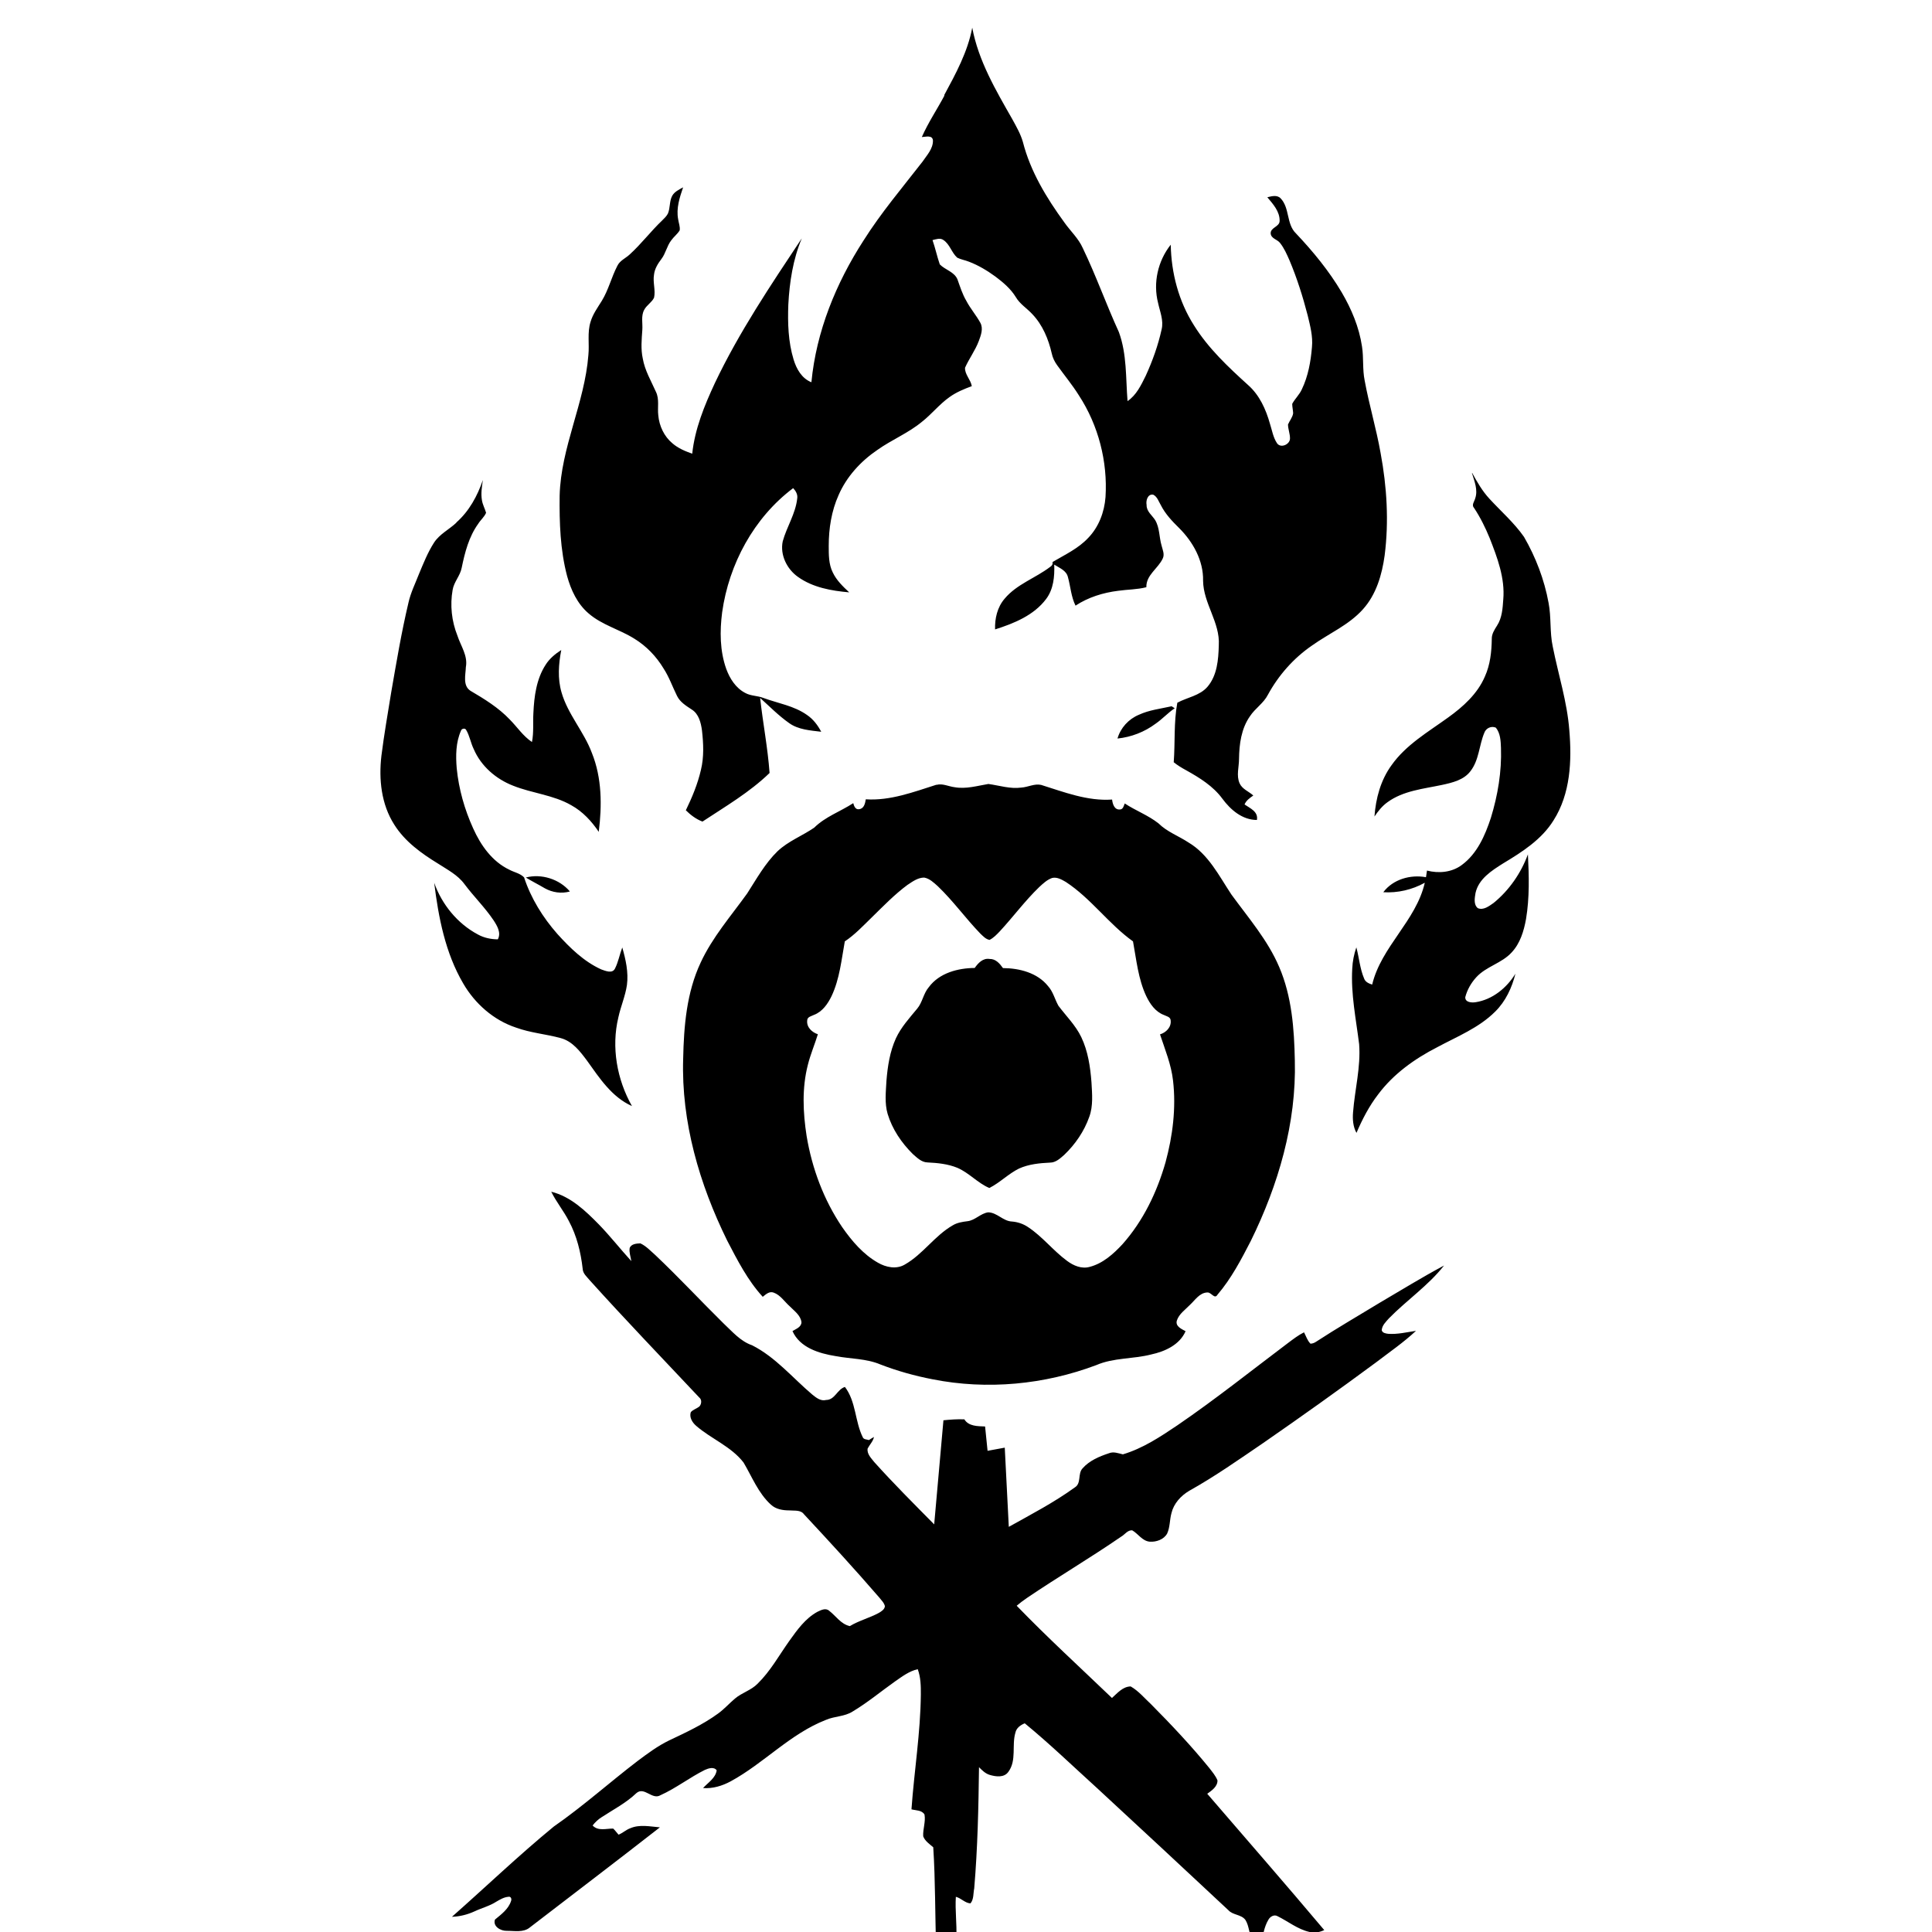
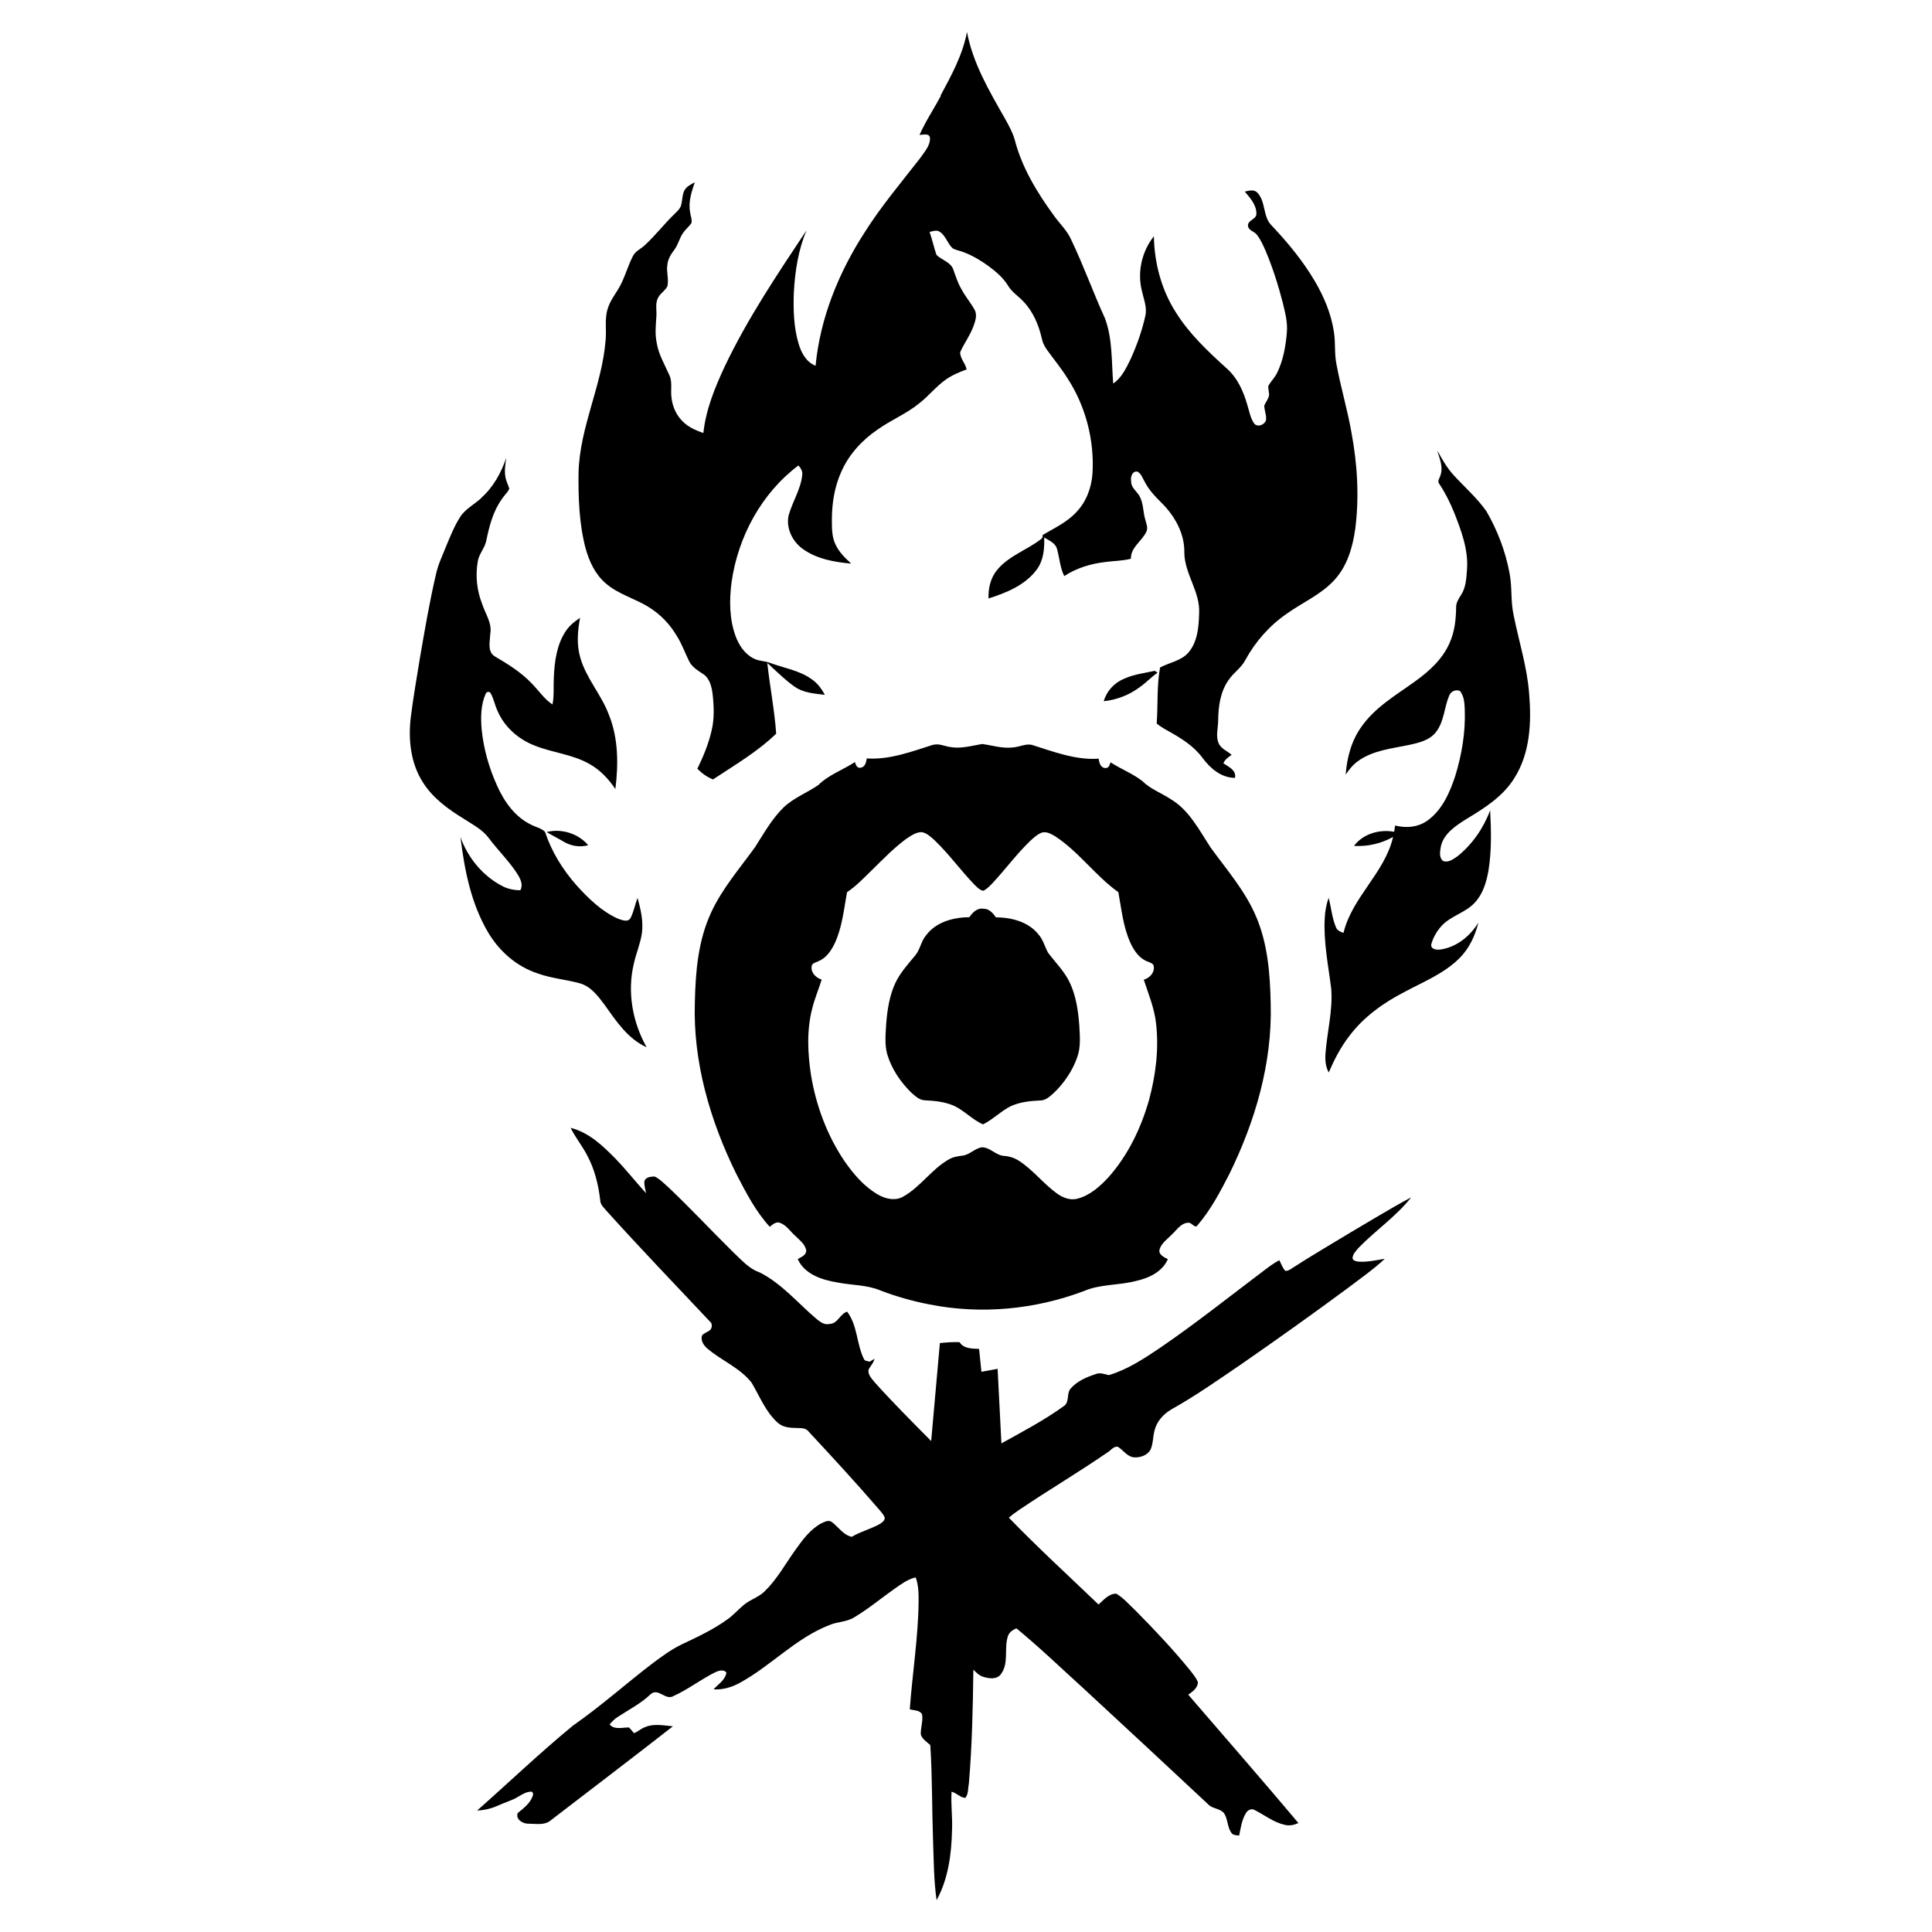
- <svg xmlns="http://www.w3.org/2000/svg" version="1.1" viewBox="-6.104 -0.414 31.125 31.125">
+ <svg xmlns="http://www.w3.org/2000/svg" version="1.1" viewBox="-6.988 -0.515 33.06 33.06">
  <path fill="currentColor" d="M9.106 1.121c0.187-0.346 0.38-0.699 0.453-1.089 0.1 0.535 0.381 1.010 0.647 1.477 0.064 0.117 0.132 0.235 0.169 0.364 0.121 0.475 0.381 0.902 0.667 1.295 0.098 0.14 0.228 0.257 0.298 0.415 0.213 0.442 0.377 0.906 0.581 1.352 0.131 0.355 0.11 0.741 0.14 1.113 0.143-0.097 0.218-0.257 0.292-0.406 0.11-0.24 0.2-0.491 0.257-0.749 0.035-0.145-0.027-0.286-0.057-0.426-0.083-0.324-0.004-0.677 0.204-0.939 0.008 0.456 0.128 0.913 0.374 1.299 0.23 0.37 0.551 0.671 0.872 0.962 0.184 0.162 0.287 0.392 0.352 0.623 0.034 0.105 0.051 0.219 0.113 0.313 0.058 0.088 0.207 0.023 0.21-0.072 0.002-0.077-0.031-0.151-0.032-0.228 0.025-0.061 0.073-0.114 0.083-0.181-0.002-0.051-0.015-0.101-0.015-0.152 0.044-0.083 0.117-0.148 0.155-0.234 0.102-0.212 0.144-0.448 0.163-0.681 0.017-0.173-0.029-0.343-0.069-0.51-0.078-0.302-0.172-0.6-0.293-0.887-0.043-0.097-0.086-0.197-0.153-0.281-0.044-0.057-0.143-0.069-0.15-0.151-0.005-0.099 0.142-0.106 0.144-0.202 0.004-0.152-0.106-0.273-0.198-0.382 0.069-0.017 0.155-0.042 0.213 0.016 0.151 0.156 0.091 0.416 0.249 0.567 0.275 0.291 0.531 0.602 0.735 0.947 0.158 0.269 0.282 0.563 0.328 0.873 0.029 0.182 0.006 0.368 0.043 0.549 0.072 0.393 0.188 0.776 0.257 1.17 0.101 0.542 0.135 1.1 0.065 1.648-0.043 0.311-0.135 0.63-0.35 0.868-0.227 0.254-0.548 0.389-0.821 0.584-0.296 0.203-0.539 0.479-0.71 0.793-0.069 0.136-0.206 0.219-0.289 0.346-0.14 0.199-0.173 0.45-0.176 0.687 0 0.131-0.046 0.268 0.009 0.393 0.042 0.095 0.148 0.13 0.221 0.197-0.056 0.039-0.114 0.079-0.141 0.144 0.089 0.062 0.224 0.115 0.199 0.25-0.236-0.001-0.423-0.163-0.555-0.341-0.149-0.204-0.368-0.339-0.585-0.46-0.070-0.038-0.138-0.079-0.2-0.129 0.024-0.319-0.001-0.642 0.058-0.959 0.161-0.087 0.361-0.112 0.486-0.257 0.156-0.183 0.176-0.437 0.182-0.667 0.023-0.369-0.249-0.675-0.253-1.041 0.007-0.324-0.162-0.626-0.387-0.85-0.112-0.11-0.222-0.226-0.293-0.367-0.036-0.059-0.057-0.137-0.124-0.17-0.090-0.014-0.12 0.098-0.106 0.166-0.003 0.104 0.088 0.165 0.138 0.244 0.074 0.124 0.063 0.274 0.103 0.409 0.016 0.068 0.053 0.141 0.019 0.21-0.075 0.162-0.269 0.265-0.264 0.462-0.149 0.039-0.304 0.036-0.455 0.058-0.242 0.030-0.481 0.104-0.686 0.239-0.072-0.145-0.080-0.309-0.123-0.462-0.026-0.106-0.138-0.146-0.22-0.199 0.007 0.191-0.011 0.395-0.13 0.553-0.197 0.264-0.518 0.394-0.823 0.491-0.006-0.175 0.036-0.358 0.153-0.494 0.196-0.236 0.5-0.333 0.738-0.516 0.028-0.017 0.041-0.044 0.035-0.076 0.198-0.117 0.413-0.216 0.572-0.386 0.172-0.176 0.263-0.418 0.281-0.66 0.036-0.572-0.114-1.155-0.428-1.637-0.106-0.17-0.234-0.324-0.351-0.487-0.041-0.057-0.073-0.121-0.087-0.19-0.053-0.231-0.147-0.459-0.313-0.633-0.086-0.094-0.2-0.162-0.265-0.273-0.082-0.135-0.204-0.238-0.329-0.332-0.132-0.096-0.274-0.182-0.427-0.24-0.062-0.025-0.13-0.035-0.189-0.065-0.091-0.081-0.118-0.215-0.222-0.284-0.053-0.039-0.119-0.012-0.176 0.001 0.045 0.129 0.073 0.263 0.117 0.391 0.086 0.089 0.234 0.119 0.285 0.242 0.042 0.117 0.079 0.238 0.143 0.346 0.065 0.125 0.159 0.231 0.226 0.354 0.050 0.093 0.009 0.2-0.025 0.292-0.057 0.152-0.156 0.283-0.222 0.431-0.006 0.108 0.091 0.191 0.109 0.297-0.125 0.046-0.251 0.098-0.359 0.176-0.163 0.115-0.287 0.275-0.443 0.397-0.22 0.183-0.488 0.29-0.72 0.455-0.268 0.182-0.495 0.43-0.624 0.727-0.115 0.256-0.159 0.539-0.159 0.818-0 0.144-0.001 0.296 0.065 0.428 0.060 0.127 0.163 0.226 0.265 0.321-0.287-0.025-0.586-0.078-0.824-0.248-0.18-0.126-0.293-0.356-0.247-0.574 0.064-0.233 0.206-0.444 0.233-0.687 0.012-0.066-0.022-0.124-0.065-0.17-0.634 0.477-1.035 1.224-1.144 2-0.039 0.303-0.038 0.62 0.066 0.912 0.057 0.156 0.153 0.308 0.305 0.387 0.090 0.051 0.199 0.043 0.293 0.081 0.236 0.087 0.495 0.126 0.704 0.275 0.099 0.067 0.173 0.165 0.228 0.27-0.177-0.022-0.368-0.033-0.517-0.14-0.169-0.119-0.314-0.267-0.467-0.405 0.044 0.404 0.123 0.804 0.152 1.209-0.321 0.311-0.71 0.538-1.081 0.783-0.103-0.039-0.191-0.106-0.268-0.182 0.101-0.208 0.191-0.424 0.243-0.65 0.051-0.208 0.041-0.426 0.017-0.637-0.017-0.124-0.051-0.265-0.164-0.336-0.091-0.060-0.189-0.119-0.238-0.22-0.073-0.147-0.127-0.304-0.217-0.442-0.116-0.193-0.276-0.36-0.468-0.478-0.238-0.151-0.524-0.221-0.74-0.409-0.181-0.154-0.284-0.377-0.346-0.602-0.111-0.422-0.125-0.862-0.12-1.295 0.020-0.779 0.403-1.491 0.463-2.265 0.018-0.178-0.020-0.362 0.035-0.535 0.036-0.124 0.114-0.229 0.181-0.338 0.108-0.176 0.155-0.38 0.25-0.563 0.040-0.086 0.134-0.123 0.2-0.185 0.187-0.17 0.34-0.374 0.523-0.548 0.034-0.034 0.070-0.067 0.092-0.11 0.039-0.091 0.022-0.198 0.069-0.286 0.037-0.067 0.111-0.101 0.176-0.137-0.056 0.164-0.113 0.338-0.080 0.513 0.008 0.060 0.034 0.119 0.025 0.18-0.037 0.061-0.096 0.104-0.137 0.162-0.070 0.091-0.088 0.209-0.158 0.3-0.057 0.075-0.109 0.158-0.119 0.254-0.021 0.123 0.028 0.247 0.001 0.369-0.037 0.077-0.12 0.12-0.159 0.196-0.054 0.099-0.022 0.216-0.030 0.323-0.011 0.153-0.026 0.309 0.007 0.46 0.033 0.193 0.135 0.363 0.213 0.539 0.057 0.118 0.022 0.251 0.037 0.376 0.015 0.172 0.094 0.341 0.228 0.452 0.092 0.080 0.205 0.127 0.319 0.167 0.042-0.399 0.196-0.775 0.364-1.136 0.39-0.821 0.899-1.577 1.401-2.333-0.142 0.338-0.198 0.705-0.217 1.068-0.011 0.296-0.002 0.598 0.085 0.884 0.046 0.151 0.131 0.305 0.287 0.366 0.078-0.817 0.396-1.596 0.839-2.282 0.282-0.447 0.625-0.852 0.949-1.269 0.071-0.105 0.173-0.21 0.17-0.344-0.008-0.093-0.118-0.057-0.179-0.055 0.102-0.233 0.246-0.446 0.365-0.67zM17.61 7.209c0.039 0.13 0.099 0.27 0.052 0.406-0.013 0.051-0.064 0.106-0.018 0.155 0.101 0.152 0.182 0.317 0.251 0.485 0.123 0.314 0.249 0.645 0.219 0.988-0.010 0.144-0.019 0.298-0.101 0.423-0.041 0.065-0.086 0.133-0.084 0.213-0.003 0.207-0.025 0.417-0.112 0.608-0.119 0.277-0.35 0.485-0.591 0.658-0.322 0.233-0.68 0.439-0.913 0.77-0.174 0.239-0.253 0.533-0.274 0.825 0.058-0.085 0.123-0.168 0.208-0.229 0.255-0.187 0.58-0.216 0.881-0.28 0.166-0.036 0.351-0.079 0.458-0.222 0.139-0.179 0.138-0.416 0.223-0.618 0.026-0.074 0.112-0.115 0.186-0.082 0.073 0.091 0.078 0.214 0.082 0.326 0.013 0.382-0.051 0.763-0.163 1.128-0.093 0.282-0.221 0.577-0.468 0.758-0.16 0.12-0.372 0.139-0.561 0.090-0.006 0.035-0.011 0.071-0.016 0.107-0.251-0.046-0.532 0.034-0.688 0.242 0.233 0.014 0.466-0.040 0.669-0.153-0.142 0.616-0.701 1.028-0.848 1.641-0.053-0.017-0.11-0.041-0.13-0.098-0.068-0.16-0.080-0.336-0.125-0.502-0.038 0.111-0.061 0.226-0.066 0.343-0.024 0.409 0.061 0.813 0.111 1.217 0.028 0.369-0.070 0.732-0.098 1.098-0.009 0.113-0.001 0.23 0.055 0.331 0.094-0.219 0.204-0.432 0.35-0.621 0.245-0.328 0.586-0.572 0.949-0.758 0.321-0.173 0.673-0.312 0.935-0.574 0.169-0.166 0.271-0.386 0.327-0.612-0.14 0.23-0.37 0.418-0.642 0.46-0.062 0.010-0.171 0.003-0.166-0.082 0.031-0.119 0.094-0.229 0.177-0.32 0.159-0.175 0.411-0.225 0.57-0.4 0.138-0.147 0.197-0.346 0.232-0.54 0.057-0.343 0.048-0.693 0.030-1.040-0.111 0.302-0.302 0.579-0.553 0.783-0.072 0.050-0.164 0.123-0.255 0.083-0.070-0.059-0.049-0.165-0.036-0.244 0.050-0.227 0.26-0.36 0.444-0.476 0.306-0.184 0.621-0.384 0.813-0.694 0.273-0.429 0.296-0.96 0.254-1.452-0.035-0.459-0.178-0.898-0.267-1.348-0.050-0.232-0.022-0.471-0.067-0.703-0.068-0.374-0.206-0.735-0.396-1.064-0.159-0.227-0.369-0.41-0.556-0.613-0.115-0.124-0.199-0.27-0.279-0.417zM1.249 8.006c-0.118 0.111-0.273 0.185-0.362 0.324-0.1 0.156-0.169 0.33-0.24 0.5-0.060 0.155-0.135 0.304-0.171 0.467-0.113 0.477-0.194 0.961-0.278 1.445-0.055 0.339-0.114 0.677-0.157 1.017-0.045 0.38-0.003 0.786 0.208 1.114 0.169 0.269 0.433 0.46 0.701 0.624 0.152 0.099 0.321 0.184 0.43 0.334 0.149 0.199 0.329 0.375 0.468 0.582 0.058 0.089 0.125 0.2 0.068 0.306-0.112-0.001-0.224-0.024-0.322-0.079-0.329-0.175-0.579-0.483-0.703-0.832 0.069 0.559 0.179 1.129 0.467 1.621 0.189 0.326 0.49 0.593 0.852 0.712 0.232 0.085 0.482 0.104 0.719 0.169 0.191 0.051 0.314 0.216 0.426 0.366 0.199 0.278 0.397 0.584 0.722 0.729-0.242-0.428-0.335-0.948-0.219-1.429 0.038-0.176 0.112-0.343 0.138-0.521 0.027-0.205-0.019-0.409-0.075-0.605-0.043 0.112-0.063 0.233-0.118 0.341-0.044 0.086-0.155 0.035-0.222 0.012-0.279-0.127-0.502-0.346-0.705-0.57-0.235-0.267-0.426-0.574-0.537-0.912-0.063-0.066-0.158-0.081-0.236-0.123-0.278-0.132-0.462-0.394-0.584-0.666-0.139-0.306-0.232-0.633-0.265-0.967-0.017-0.203-0.016-0.418 0.069-0.608 0.008-0.033 0.065-0.046 0.082-0.013 0.058 0.096 0.073 0.209 0.123 0.31 0.117 0.274 0.358 0.483 0.635 0.59 0.307 0.123 0.648 0.148 0.937 0.315 0.183 0.101 0.327 0.257 0.442 0.428 0.053-0.423 0.052-0.867-0.11-1.269-0.127-0.344-0.389-0.624-0.49-0.979-0.065-0.222-0.047-0.457-0.004-0.681-0.098 0.063-0.19 0.139-0.252 0.238-0.149 0.23-0.185 0.511-0.197 0.778-0.009 0.155 0.008 0.312-0.023 0.466-0.143-0.095-0.238-0.242-0.357-0.362-0.182-0.192-0.409-0.331-0.635-0.464-0.126-0.083-0.077-0.255-0.073-0.38 0.035-0.184-0.082-0.341-0.136-0.508-0.093-0.233-0.121-0.49-0.077-0.737 0.021-0.129 0.122-0.227 0.146-0.356 0.051-0.248 0.116-0.501 0.267-0.71 0.038-0.061 0.098-0.109 0.126-0.176-0.020-0.069-0.056-0.132-0.067-0.203-0.019-0.109-0-0.218 0.015-0.325-0.087 0.256-0.222 0.504-0.428 0.685zM12.244 11.101c-0.166 0.069-0.296 0.211-0.345 0.383 0.222-0.023 0.436-0.106 0.614-0.239 0.109-0.075 0.198-0.175 0.308-0.249-0.017-0.011-0.034-0.022-0.050-0.032-0.177 0.040-0.361 0.060-0.527 0.137zM8.522 13.838c0.079-0.053 0.164-0.114 0.263-0.114 0.088 0.016 0.155 0.082 0.219 0.139 0.248 0.237 0.448 0.518 0.686 0.764 0.043 0.040 0.086 0.090 0.148 0.101 0.064-0.032 0.114-0.085 0.163-0.136 0.217-0.234 0.407-0.493 0.637-0.715 0.062-0.057 0.127-0.119 0.209-0.147 0.078-0.018 0.153 0.026 0.219 0.064 0.407 0.266 0.69 0.677 1.083 0.958 0.055 0.297 0.083 0.604 0.213 0.881 0.060 0.125 0.146 0.251 0.281 0.303 0.043 0.022 0.112 0.030 0.113 0.093 0.011 0.107-0.076 0.192-0.172 0.221 0.081 0.245 0.181 0.486 0.21 0.745 0.051 0.441-0.005 0.889-0.121 1.316-0.137 0.48-0.359 0.943-0.693 1.319-0.146 0.157-0.316 0.311-0.53 0.366-0.129 0.036-0.26-0.020-0.362-0.096-0.225-0.165-0.397-0.392-0.631-0.546-0.077-0.052-0.167-0.082-0.259-0.089-0.143-0.006-0.238-0.145-0.382-0.148-0.124 0.017-0.21 0.129-0.334 0.143-0.082 0.010-0.166 0.023-0.238 0.067-0.291 0.167-0.479 0.465-0.771 0.631-0.136 0.081-0.305 0.045-0.434-0.030-0.239-0.136-0.42-0.35-0.575-0.572-0.297-0.439-0.486-0.946-0.573-1.467-0.059-0.38-0.077-0.774 0.020-1.149 0.042-0.168 0.11-0.327 0.161-0.492-0.095-0.031-0.183-0.113-0.172-0.22-0-0.062 0.069-0.071 0.112-0.093 0.134-0.052 0.22-0.177 0.28-0.3 0.131-0.277 0.16-0.586 0.214-0.883 0.161-0.107 0.293-0.249 0.431-0.383 0.188-0.184 0.372-0.375 0.585-0.532zM8.983 12.228c-0.369 0.117-0.745 0.261-1.139 0.235-0.010 0.063-0.027 0.149-0.105 0.159-0.061 0.013-0.085-0.051-0.097-0.097-0.207 0.135-0.45 0.218-0.629 0.395-0.193 0.132-0.418 0.217-0.59 0.379-0.202 0.197-0.339 0.446-0.49 0.681-0.261 0.363-0.56 0.705-0.749 1.113-0.227 0.483-0.271 1.024-0.282 1.55-0.032 1.018 0.262 2.021 0.709 2.929 0.165 0.317 0.33 0.641 0.573 0.906 0.049-0.039 0.106-0.094 0.175-0.068 0.11 0.039 0.174 0.145 0.259 0.22 0.074 0.076 0.176 0.145 0.19 0.258-0.003 0.079-0.088 0.107-0.145 0.142 0.119 0.267 0.427 0.36 0.694 0.403 0.24 0.046 0.494 0.038 0.723 0.135 0.272 0.105 0.555 0.184 0.842 0.239 0.877 0.174 1.801 0.086 2.636-0.229 0.279-0.121 0.592-0.096 0.883-0.171 0.223-0.048 0.459-0.155 0.555-0.375-0.064-0.035-0.167-0.078-0.141-0.17 0.035-0.109 0.135-0.175 0.211-0.254 0.083-0.076 0.154-0.195 0.279-0.2 0.064-0.008 0.117 0.117 0.165 0.036 0.222-0.26 0.382-0.566 0.537-0.867 0.443-0.901 0.736-1.897 0.709-2.907-0.010-0.509-0.048-1.032-0.252-1.506-0.184-0.432-0.495-0.79-0.769-1.166-0.2-0.301-0.37-0.649-0.693-0.84-0.159-0.105-0.345-0.171-0.482-0.307-0.166-0.131-0.368-0.205-0.544-0.321-0.016 0.037-0.026 0.098-0.080 0.097-0.088 0.007-0.116-0.091-0.124-0.16-0.395 0.028-0.773-0.12-1.143-0.236-0.108-0.024-0.211 0.036-0.318 0.043-0.18 0.025-0.356-0.034-0.532-0.058-0.18 0.030-0.361 0.085-0.545 0.052-0.097-0.012-0.192-0.064-0.29-0.038zM2.367 13.723c0.099 0.061 0.206 0.114 0.307 0.174 0.122 0.068 0.267 0.089 0.403 0.051-0.168-0.2-0.46-0.291-0.71-0.225zM9.6 15.18c-0.273 0.002-0.572 0.081-0.741 0.31-0.088 0.102-0.101 0.245-0.188 0.347-0.124 0.15-0.258 0.297-0.341 0.475-0.098 0.215-0.134 0.451-0.153 0.684-0.009 0.178-0.032 0.361 0.019 0.535 0.074 0.246 0.223 0.466 0.405 0.646 0.068 0.059 0.139 0.133 0.236 0.136 0.164 0.008 0.33 0.024 0.483 0.087 0.188 0.081 0.327 0.245 0.514 0.325 0.172-0.086 0.308-0.23 0.48-0.314 0.156-0.070 0.329-0.087 0.498-0.095 0.093-0 0.164-0.068 0.229-0.125 0.178-0.17 0.321-0.379 0.403-0.611 0.066-0.178 0.046-0.372 0.036-0.557-0.019-0.249-0.056-0.503-0.165-0.73-0.091-0.189-0.242-0.337-0.367-0.503-0.059-0.104-0.085-0.227-0.168-0.318-0.172-0.215-0.461-0.288-0.726-0.29-0.051-0.072-0.117-0.15-0.216-0.147-0.107-0.017-0.184 0.066-0.239 0.145zM2.776 18.784c0.082 0.166 0.201 0.31 0.285 0.474 0.127 0.237 0.192 0.502 0.222 0.768 0.003 0.079 0.070 0.131 0.116 0.188 0.576 0.639 1.173 1.259 1.762 1.886 0.044 0.034 0.038 0.102 0.005 0.142-0.043 0.037-0.103 0.051-0.141 0.094-0.028 0.083 0.025 0.168 0.087 0.221 0.243 0.211 0.564 0.332 0.763 0.591 0.137 0.231 0.237 0.493 0.44 0.678 0.080 0.075 0.193 0.093 0.299 0.093 0.080 0.008 0.181-0.012 0.235 0.063 0.41 0.44 0.817 0.883 1.21 1.338 0.034 0.044 0.080 0.085 0.093 0.142-0.005 0.053-0.056 0.083-0.097 0.108-0.151 0.082-0.321 0.124-0.468 0.213-0.145-0.032-0.224-0.164-0.334-0.248-0.057-0.050-0.132-0.009-0.189 0.018-0.194 0.106-0.325 0.291-0.451 0.467-0.165 0.232-0.304 0.487-0.51 0.689-0.104 0.108-0.255 0.146-0.367 0.242-0.093 0.078-0.173 0.17-0.272 0.241-0.244 0.178-0.519 0.305-0.791 0.434-0.183 0.089-0.346 0.211-0.508 0.332-0.453 0.347-0.878 0.728-1.347 1.054-0.565 0.464-1.093 0.97-1.641 1.454 0.126-0.004 0.249-0.035 0.363-0.087 0.116-0.055 0.243-0.086 0.351-0.156 0.060-0.035 0.123-0.073 0.194-0.079 0.042-0.010 0.058 0.035 0.044 0.068-0.042 0.131-0.158 0.215-0.259 0.299-0.038 0.11 0.093 0.184 0.188 0.181 0.125-0.001 0.272 0.032 0.376-0.056 0.698-0.537 1.399-1.069 2.093-1.611-0.158-0.013-0.324-0.051-0.476 0.014-0.069 0.024-0.122 0.078-0.19 0.104-0.030-0.032-0.054-0.069-0.086-0.098-0.113-0.002-0.243 0.045-0.332-0.050 0.041-0.052 0.089-0.099 0.146-0.134 0.19-0.124 0.394-0.229 0.559-0.387 0.128-0.112 0.253 0.115 0.389 0.033 0.25-0.113 0.469-0.285 0.714-0.407 0.057-0.026 0.147-0.055 0.191 0.006-0.018 0.125-0.139 0.198-0.22 0.286 0.156 0.012 0.309-0.035 0.445-0.108 0.537-0.292 0.96-0.767 1.537-0.991 0.138-0.060 0.299-0.051 0.428-0.134 0.241-0.144 0.456-0.324 0.685-0.486 0.113-0.078 0.226-0.165 0.364-0.196 0.048 0.13 0.051 0.27 0.050 0.407-0.006 0.62-0.107 1.234-0.151 1.851 0.070 0.019 0.169 0.011 0.21 0.084 0.021 0.116-0.028 0.233-0.021 0.35 0.028 0.077 0.102 0.125 0.162 0.177 0.035 0.543 0.028 1.087 0.047 1.63 0.013 0.342 0.012 0.685 0.061 1.024 0.201-0.366 0.255-0.791 0.264-1.202 0.010-0.218-0.022-0.436-0.008-0.654 0.085 0.021 0.146 0.1 0.235 0.106 0.056-0.064 0.044-0.163 0.061-0.242 0.055-0.649 0.069-1.301 0.077-1.952 0.050 0.050 0.102 0.103 0.173 0.124 0.101 0.030 0.234 0.048 0.302-0.052 0.133-0.183 0.051-0.423 0.111-0.627 0.016-0.077 0.082-0.124 0.151-0.152 0.403 0.331 0.778 0.693 1.164 1.043 0.708 0.653 1.412 1.31 2.116 1.967 0.073 0.082 0.207 0.067 0.274 0.156 0.066 0.101 0.053 0.235 0.125 0.334 0.029 0.043 0.086 0.039 0.132 0.046 0.027-0.13 0.045-0.267 0.115-0.383 0.028-0.050 0.093-0.088 0.148-0.055 0.17 0.084 0.323 0.21 0.512 0.253 0.081 0.022 0.165 0.005 0.239-0.030-0.621-0.738-1.256-1.465-1.885-2.196 0.073-0.052 0.166-0.115 0.165-0.215-0.030-0.075-0.084-0.137-0.132-0.2-0.292-0.359-0.611-0.697-0.937-1.026-0.107-0.099-0.202-0.215-0.329-0.288-0.127 0.001-0.215 0.108-0.302 0.186-0.514-0.493-1.040-0.974-1.535-1.486 0.053-0.045 0.108-0.087 0.166-0.126 0.499-0.338 1.020-0.645 1.517-0.987 0.059-0.033 0.106-0.111 0.18-0.101 0.096 0.056 0.16 0.171 0.281 0.182 0.105 0.007 0.227-0.035 0.28-0.131 0.048-0.104 0.039-0.222 0.070-0.331 0.037-0.154 0.151-0.278 0.286-0.358 0.415-0.232 0.804-0.506 1.196-0.773 0.611-0.423 1.216-0.854 1.814-1.296 0.217-0.166 0.443-0.321 0.643-0.508-0.148 0.022-0.297 0.059-0.448 0.048-0.039-0.005-0.093-0.013-0.104-0.058 0.005-0.078 0.067-0.135 0.116-0.191 0.287-0.293 0.633-0.527 0.888-0.851-0.353 0.188-0.692 0.398-1.037 0.6-0.343 0.209-0.691 0.41-1.028 0.63-0.027 0.018-0.056 0.028-0.087 0.029-0.051-0.051-0.071-0.122-0.104-0.183-0.092 0.046-0.173 0.109-0.255 0.17-0.592 0.446-1.172 0.909-1.785 1.328-0.275 0.185-0.556 0.372-0.878 0.468-0.074-0.017-0.151-0.049-0.227-0.017-0.154 0.051-0.313 0.118-0.422 0.242-0.083 0.087-0.015 0.241-0.126 0.308-0.334 0.242-0.703 0.434-1.063 0.635-0.021-0.425-0.043-0.851-0.065-1.276-0.092 0.017-0.184 0.034-0.277 0.051-0.014-0.131-0.027-0.262-0.040-0.392-0.118-0.005-0.264-0.001-0.334-0.115-0.113-0.005-0.225 0.004-0.337 0.015-0.050 0.559-0.099 1.118-0.149 1.677-0.326-0.33-0.655-0.658-0.965-1.003-0.049-0.063-0.122-0.132-0.107-0.219 0.033-0.063 0.087-0.115 0.102-0.186-0.028 0.016-0.055 0.032-0.082 0.050-0.033-0.012-0.081-0.007-0.098-0.044-0.128-0.258-0.108-0.576-0.288-0.812-0.126 0.039-0.16 0.209-0.303 0.21-0.088 0.023-0.162-0.038-0.225-0.089-0.317-0.269-0.59-0.601-0.967-0.792-0.19-0.065-0.32-0.222-0.462-0.354-0.368-0.363-0.72-0.742-1.096-1.098-0.077-0.067-0.148-0.146-0.242-0.19-0.062 0.002-0.149 0.008-0.173 0.076-0.010 0.071 0.016 0.141 0.027 0.21-0.177-0.194-0.339-0.401-0.522-0.59-0.217-0.221-0.456-0.451-0.768-0.528z" />
</svg>
